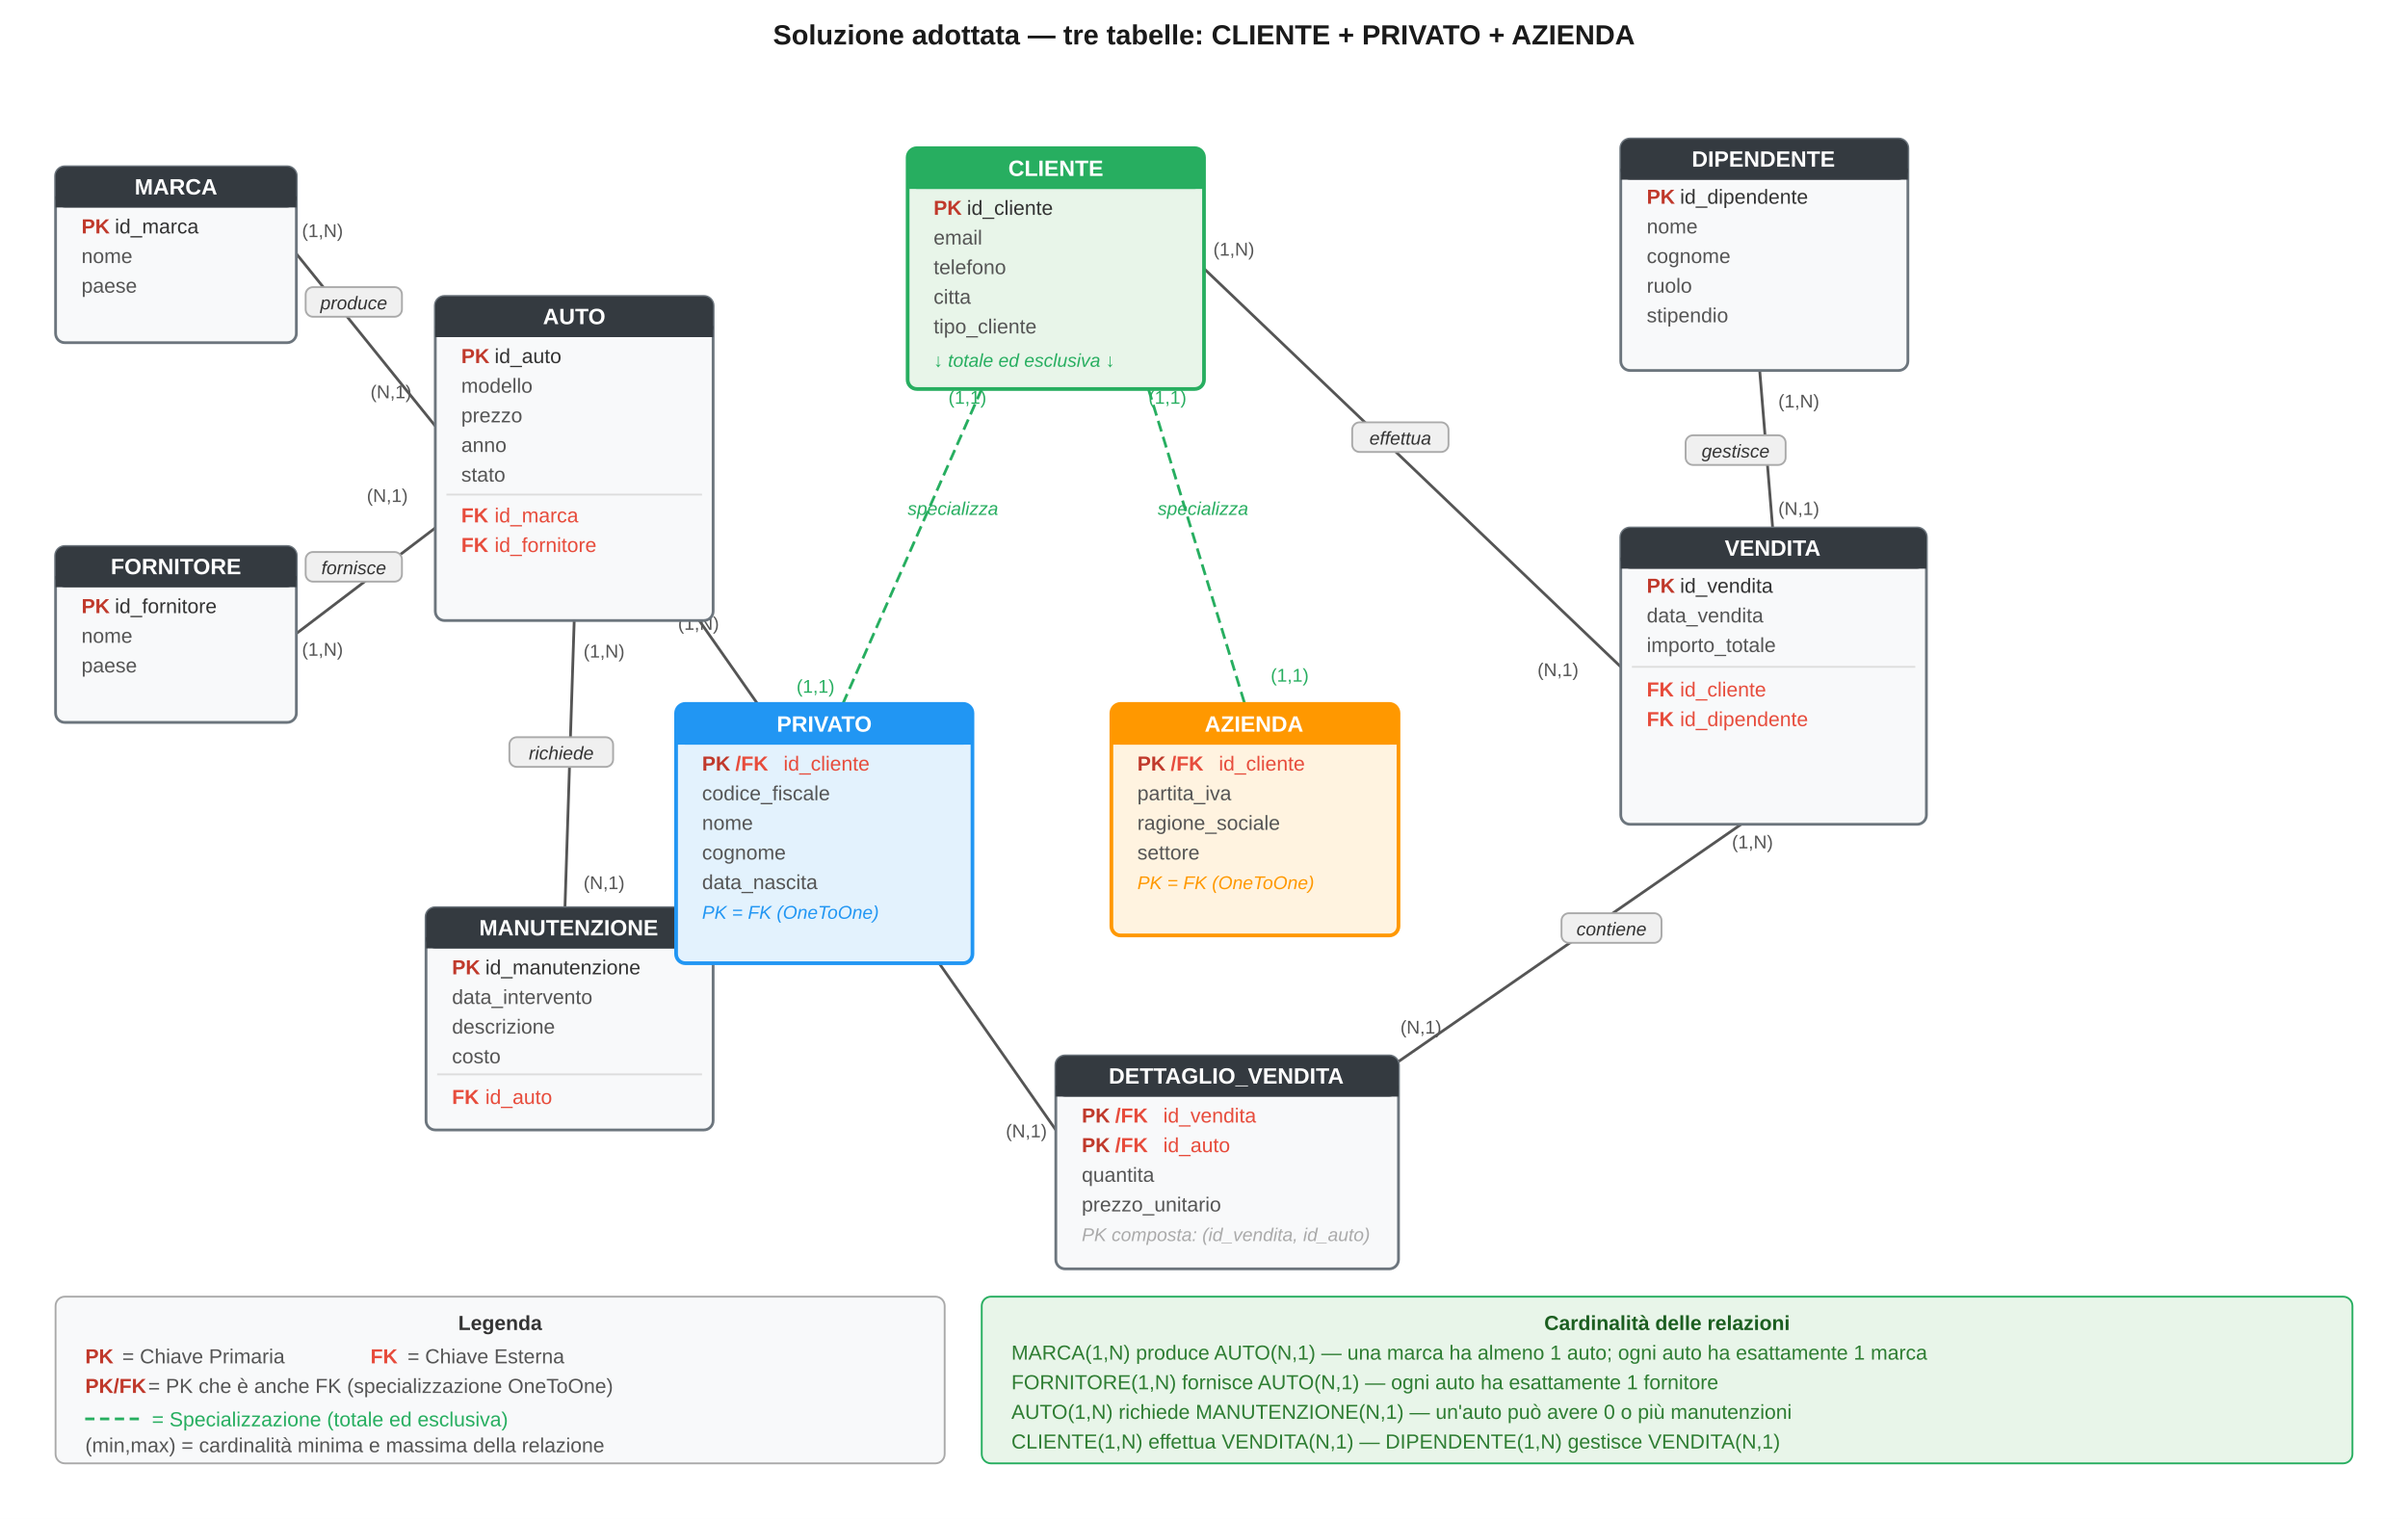
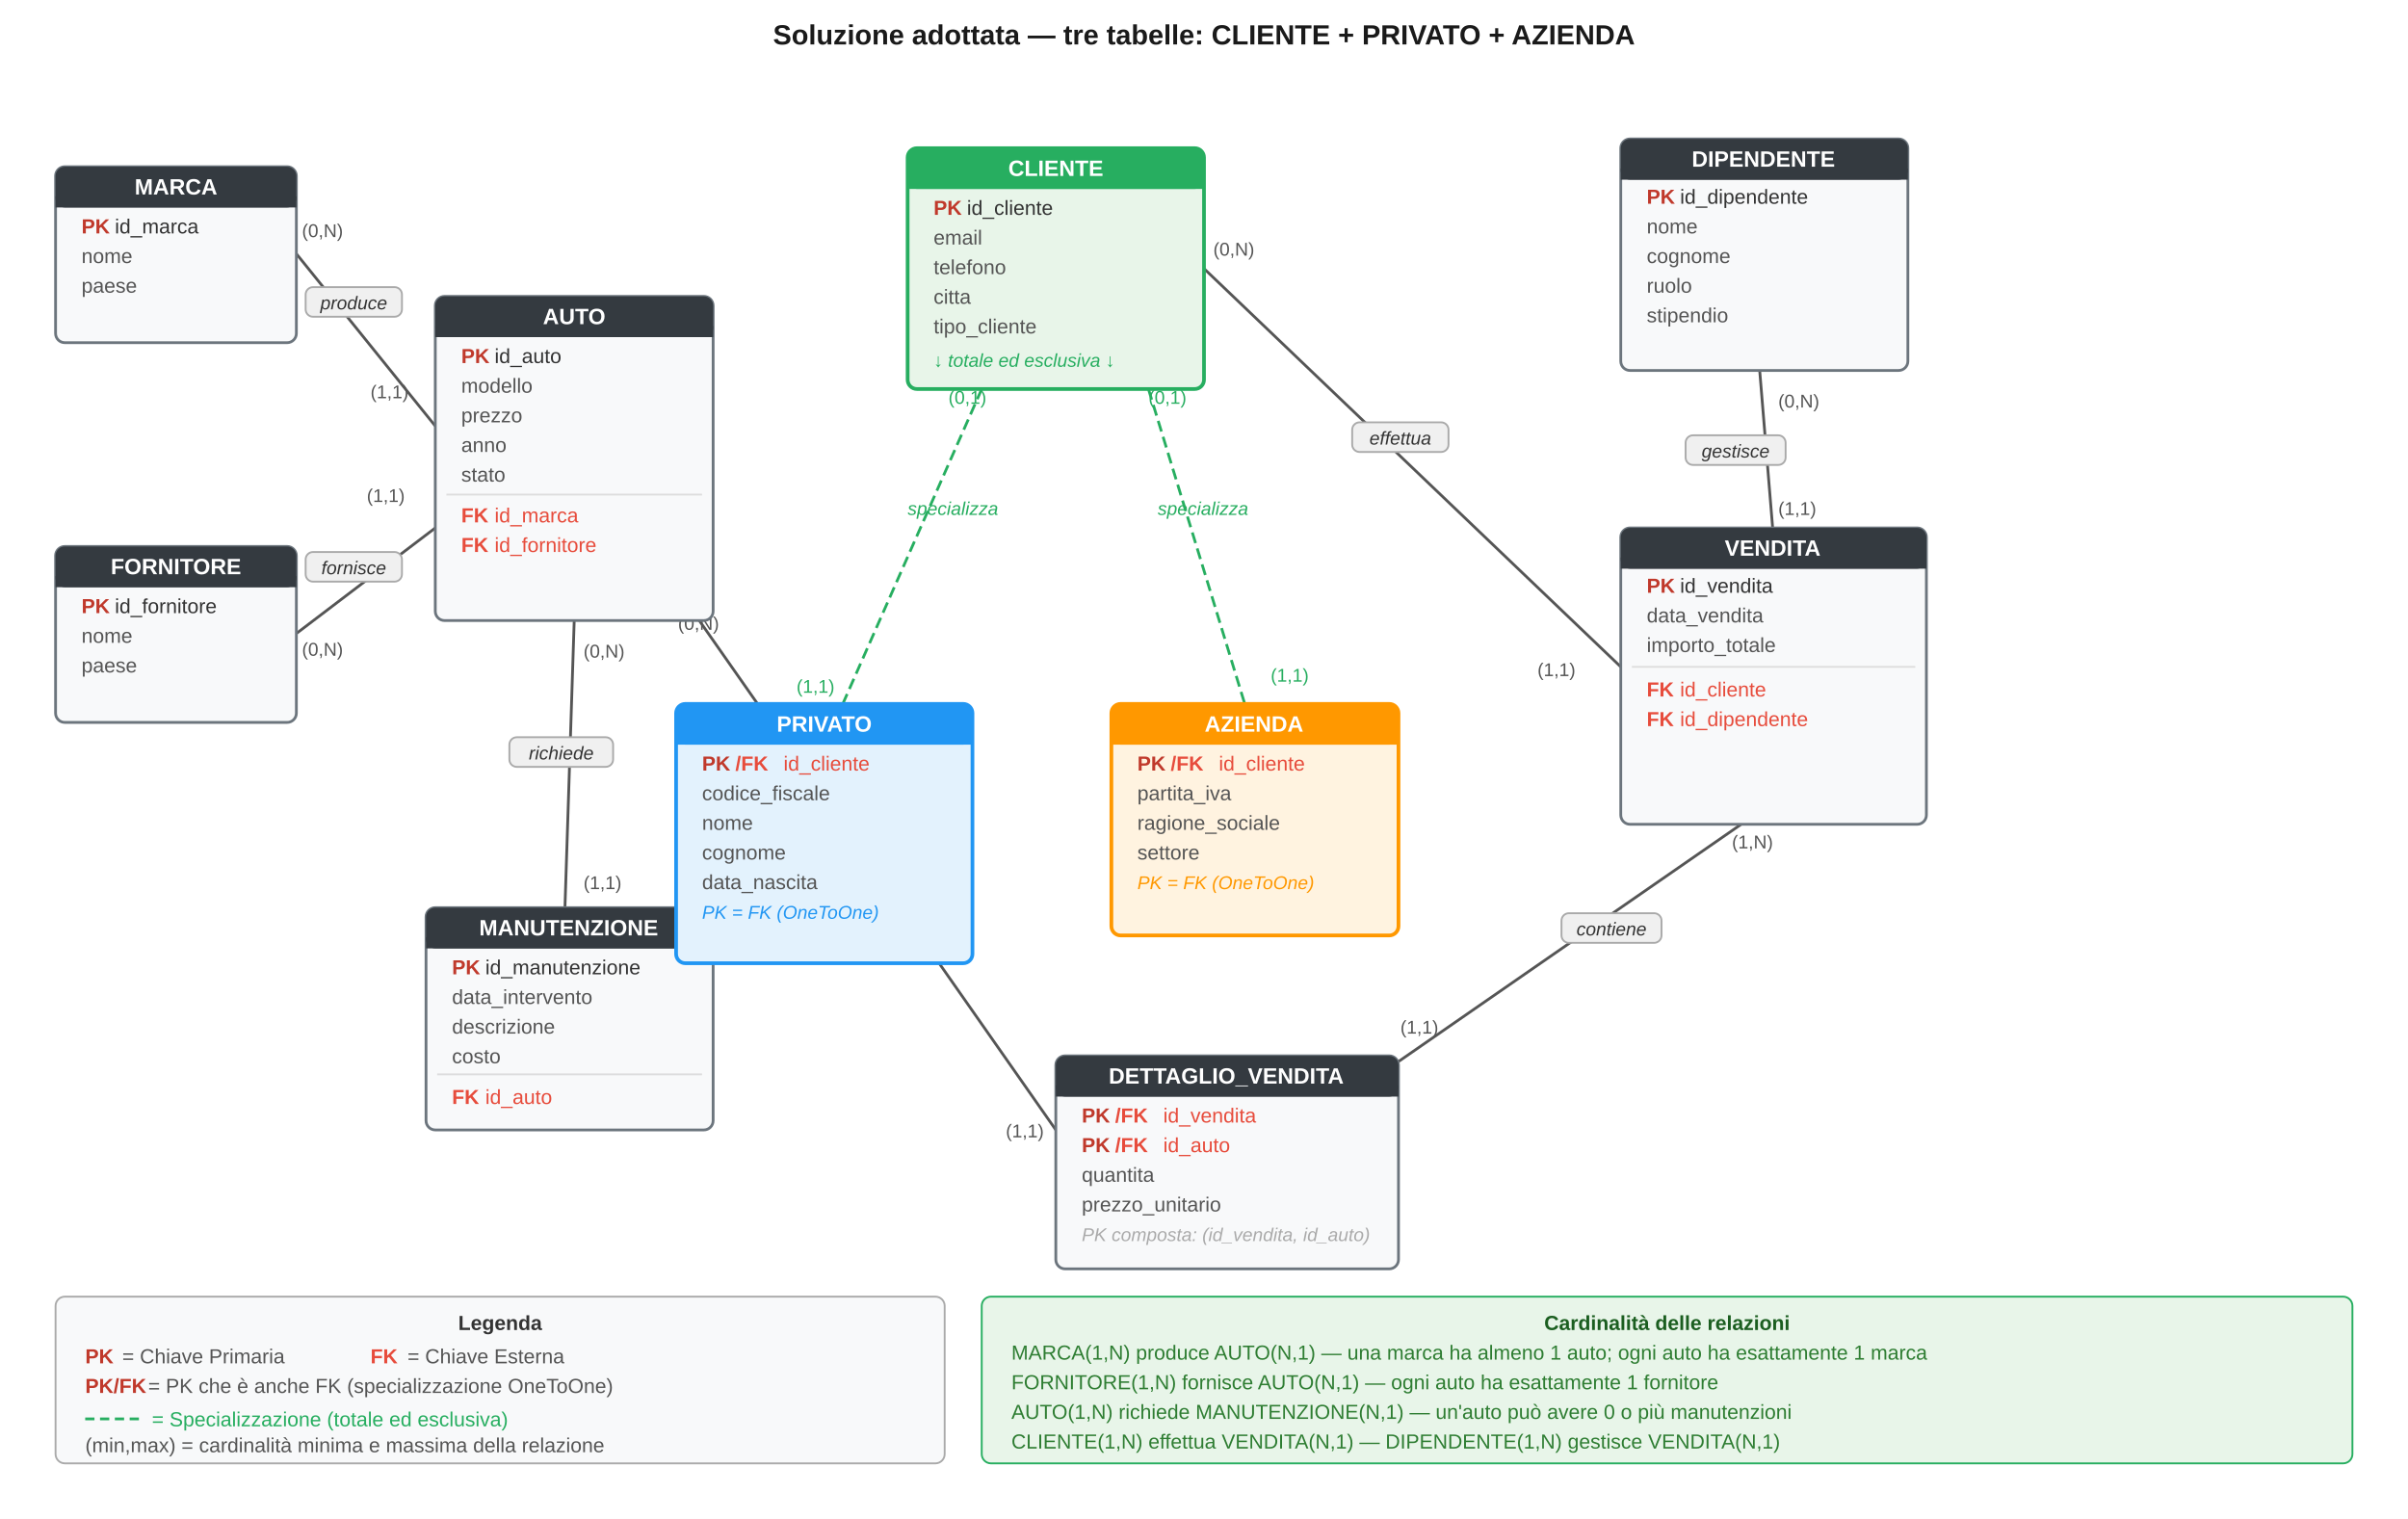
<svg xmlns="http://www.w3.org/2000/svg" viewBox="0 0 1300 820" font-family="Arial, sans-serif" font-size="12">
  <rect width="1300" height="820" fill="white" />
  <text x="650" y="24" text-anchor="middle" font-size="15" font-weight="bold" fill="#1a1a1a">Soluzione adottata — tre tabelle: CLIENTE + PRIVATO + AZIENDA</text>
  <line x1="160" y1="137" x2="235" y2="230" stroke="#555" stroke-width="1.5" />
-   <text x="163" y="128" fill="#555" font-size="10">(1,N)</text>
-   <text x="200" y="215" fill="#555" font-size="10">(N,1)</text>
+   <text x="163" y="128" fill="#555" font-size="10">(0,N)</text>
+   <text x="200" y="215" fill="#555" font-size="10">(1,1)</text>
  <rect x="165" y="155" width="52" height="16" rx="4" fill="#f0f0f0" stroke="#aaa" stroke-width="1" />
  <text x="191" y="167" text-anchor="middle" fill="#333" font-size="10" font-style="italic">produce</text>
  <line x1="160" y1="342" x2="235" y2="285" stroke="#555" stroke-width="1.5" />
-   <text x="163" y="354" fill="#555" font-size="10">(1,N)</text>
-   <text x="198" y="271" fill="#555" font-size="10">(N,1)</text>
+   <text x="163" y="354" fill="#555" font-size="10">(0,N)</text>
+   <text x="198" y="271" fill="#555" font-size="10">(1,1)</text>
  <rect x="165" y="298" width="52" height="16" rx="4" fill="#f0f0f0" stroke="#aaa" stroke-width="1" />
  <text x="191" y="310" text-anchor="middle" fill="#333" font-size="10" font-style="italic">fornisce</text>
  <line x1="310" y1="335" x2="305" y2="490" stroke="#555" stroke-width="1.5" />
-   <text x="315" y="355" fill="#555" font-size="10">(1,N)</text>
-   <text x="315" y="480" fill="#555" font-size="10">(N,1)</text>
+   <text x="315" y="355" fill="#555" font-size="10">(0,N)</text>
+   <text x="315" y="480" fill="#555" font-size="10">(1,1)</text>
  <rect x="275" y="398" width="56" height="16" rx="4" fill="#f0f0f0" stroke="#aaa" stroke-width="1" />
  <text x="303" y="410" text-anchor="middle" fill="#333" font-size="10" font-style="italic">richiede</text>
  <line x1="650" y1="145" x2="875" y2="360" stroke="#555" stroke-width="1.5" />
-   <text x="655" y="138" fill="#555" font-size="10">(1,N)</text>
-   <text x="830" y="365" fill="#555" font-size="10">(N,1)</text>
+   <text x="655" y="138" fill="#555" font-size="10">(0,N)</text>
+   <text x="830" y="365" fill="#555" font-size="10">(1,1)</text>
  <rect x="730" y="228" width="52" height="16" rx="4" fill="#f0f0f0" stroke="#aaa" stroke-width="1" />
  <text x="756" y="240" text-anchor="middle" fill="#333" font-size="10" font-style="italic">effettua</text>
  <line x1="950" y1="200" x2="957" y2="285" stroke="#555" stroke-width="1.5" />
-   <text x="960" y="220" fill="#555" font-size="10">(1,N)</text>
-   <text x="960" y="278" fill="#555" font-size="10">(N,1)</text>
+   <text x="960" y="220" fill="#555" font-size="10">(0,N)</text>
+   <text x="960" y="278" fill="#555" font-size="10">(1,1)</text>
  <rect x="910" y="235" width="54" height="16" rx="4" fill="#f0f0f0" stroke="#aaa" stroke-width="1" />
  <text x="937" y="247" text-anchor="middle" fill="#333" font-size="10" font-style="italic">gestisce</text>
  <line x1="530" y1="210" x2="455" y2="380" stroke="#27ae60" stroke-width="1.5" stroke-dasharray="6,3" />
  <text x="490" y="278" fill="#27ae60" font-size="10" font-style="italic">specializza</text>
-   <text x="512" y="218" fill="#27ae60" font-size="10">(1,1)</text>
+   <text x="512" y="218" fill="#27ae60" font-size="10">(0,1)</text>
  <text x="430" y="374" fill="#27ae60" font-size="10">(1,1)</text>
  <line x1="620" y1="210" x2="672" y2="380" stroke="#27ae60" stroke-width="1.5" stroke-dasharray="6,3" />
  <text x="625" y="278" fill="#27ae60" font-size="10" font-style="italic">specializza</text>
-   <text x="620" y="218" fill="#27ae60" font-size="10">(1,1)</text>
+   <text x="620" y="218" fill="#27ae60" font-size="10">(0,1)</text>
  <text x="686" y="368" fill="#27ae60" font-size="10">(1,1)</text>
  <line x1="940" y1="445" x2="745" y2="580" stroke="#555" stroke-width="1.5" />
  <text x="935" y="458" fill="#555" font-size="10">(1,N)</text>
-   <text x="756" y="558" fill="#555" font-size="10">(N,1)</text>
+   <text x="756" y="558" fill="#555" font-size="10">(1,1)</text>
  <rect x="843" y="493" width="54" height="16" rx="4" fill="#f0f0f0" stroke="#aaa" stroke-width="1" />
  <text x="870" y="505" text-anchor="middle" fill="#333" font-size="10" font-style="italic">contiene</text>
  <line x1="360" y1="310" x2="570" y2="610" stroke="#555" stroke-width="1.5" />
-   <text x="366" y="340" fill="#555" font-size="10">(1,N)</text>
-   <text x="543" y="614" fill="#555" font-size="10">(N,1)</text>
+   <text x="366" y="340" fill="#555" font-size="10">(0,N)</text>
+   <text x="543" y="614" fill="#555" font-size="10">(1,1)</text>
  <rect x="430" y="433" width="60" height="16" rx="4" fill="#f0f0f0" stroke="#aaa" stroke-width="1" />
  <text x="460" y="445" text-anchor="middle" fill="#333" font-size="10" font-style="italic">inclusa in</text>
  <rect x="30" y="90" width="130" height="95" rx="5" fill="#f8f9fa" stroke="#6c757d" stroke-width="1.5" />
  <rect x="30" y="90" width="130" height="22" rx="5" fill="#343a40" />
  <rect x="30" y="106" width="130" height="6" fill="#343a40" />
  <text x="95" y="105" text-anchor="middle" fill="white" font-weight="bold" font-size="12">MARCA</text>
  <text x="44" y="126" fill="#c0392b" font-size="11" font-weight="bold">PK</text>
  <text x="62" y="126" fill="#333" font-size="11">id_marca</text>
  <text x="44" y="142" fill="#555" font-size="11">   nome</text>
  <text x="44" y="158" fill="#555" font-size="11">   paese</text>
  <rect x="30" y="295" width="130" height="95" rx="5" fill="#f8f9fa" stroke="#6c757d" stroke-width="1.5" />
  <rect x="30" y="295" width="130" height="22" rx="5" fill="#343a40" />
  <rect x="30" y="311" width="130" height="6" fill="#343a40" />
  <text x="95" y="310" text-anchor="middle" fill="white" font-weight="bold" font-size="12">FORNITORE</text>
  <text x="44" y="331" fill="#c0392b" font-size="11" font-weight="bold">PK</text>
  <text x="62" y="331" fill="#333" font-size="11">id_fornitore</text>
  <text x="44" y="347" fill="#555" font-size="11">   nome</text>
  <text x="44" y="363" fill="#555" font-size="11">   paese</text>
  <rect x="235" y="160" width="150" height="175" rx="5" fill="#f8f9fa" stroke="#6c757d" stroke-width="1.5" />
  <rect x="235" y="160" width="150" height="22" rx="5" fill="#343a40" />
  <rect x="235" y="176" width="150" height="6" fill="#343a40" />
  <text x="310" y="175" text-anchor="middle" fill="white" font-weight="bold" font-size="12">AUTO</text>
  <text x="249" y="196" fill="#c0392b" font-size="11" font-weight="bold">PK</text>
  <text x="267" y="196" fill="#333" font-size="11">id_auto</text>
  <text x="249" y="212" fill="#555" font-size="11">   modello</text>
  <text x="249" y="228" fill="#555" font-size="11">   prezzo</text>
  <text x="249" y="244" fill="#555" font-size="11">   anno</text>
  <text x="249" y="260" fill="#555" font-size="11">   stato</text>
  <line x1="241" y1="267" x2="379" y2="267" stroke="#ddd" stroke-width="1" />
  <text x="249" y="282" fill="#e74c3c" font-size="11" font-weight="bold">FK</text>
  <text x="267" y="282" fill="#e74c3c" font-size="11">id_marca</text>
  <text x="249" y="298" fill="#e74c3c" font-size="11" font-weight="bold">FK</text>
  <text x="267" y="298" fill="#e74c3c" font-size="11">id_fornitore</text>
  <rect x="230" y="490" width="155" height="120" rx="5" fill="#f8f9fa" stroke="#6c757d" stroke-width="1.5" />
  <rect x="230" y="490" width="155" height="22" rx="5" fill="#343a40" />
  <rect x="230" y="506" width="155" height="6" fill="#343a40" />
  <text x="307" y="505" text-anchor="middle" fill="white" font-weight="bold" font-size="12">MANUTENZIONE</text>
  <text x="244" y="526" fill="#c0392b" font-size="11" font-weight="bold">PK</text>
  <text x="262" y="526" fill="#333" font-size="11">id_manutenzione</text>
  <text x="244" y="542" fill="#555" font-size="11">   data_intervento</text>
  <text x="244" y="558" fill="#555" font-size="11">   descrizione</text>
  <text x="244" y="574" fill="#555" font-size="11">   costo</text>
  <line x1="236" y1="580" x2="379" y2="580" stroke="#ddd" stroke-width="1" />
  <text x="244" y="596" fill="#e74c3c" font-size="11" font-weight="bold">FK</text>
  <text x="262" y="596" fill="#e74c3c" font-size="11">id_auto</text>
  <rect x="490" y="80" width="160" height="130" rx="5" fill="#e8f5e9" stroke="#27ae60" stroke-width="2" />
  <rect x="490" y="80" width="160" height="22" rx="5" fill="#27ae60" />
  <rect x="490" y="96" width="160" height="6" fill="#27ae60" />
  <text x="570" y="95" text-anchor="middle" fill="white" font-weight="bold" font-size="12">CLIENTE</text>
  <text x="504" y="116" fill="#c0392b" font-size="11" font-weight="bold">PK</text>
  <text x="522" y="116" fill="#333" font-size="11">id_cliente</text>
  <text x="504" y="132" fill="#555" font-size="11">   email</text>
  <text x="504" y="148" fill="#555" font-size="11">   telefono</text>
  <text x="504" y="164" fill="#555" font-size="11">   citta</text>
  <text x="504" y="180" fill="#555" font-size="11">   tipo_cliente</text>
  <text x="504" y="198" fill="#27ae60" font-size="10" font-style="italic">↓ totale ed esclusiva ↓</text>
  <rect x="365" y="380" width="160" height="140" rx="5" fill="#e3f2fd" stroke="#2196f3" stroke-width="2" />
  <rect x="365" y="380" width="160" height="22" rx="5" fill="#2196f3" />
  <rect x="365" y="396" width="160" height="6" fill="#2196f3" />
  <text x="445" y="395" text-anchor="middle" fill="white" font-weight="bold" font-size="12">PRIVATO</text>
  <text x="379" y="416" fill="#c0392b" font-size="11" font-weight="bold">PK</text>
  <text x="397" y="416" fill="#e74c3c" font-size="11" font-weight="bold">/FK</text>
  <text x="423" y="416" fill="#e74c3c" font-size="11">id_cliente</text>
  <text x="379" y="432" fill="#555" font-size="11">   codice_fiscale</text>
  <text x="379" y="448" fill="#555" font-size="11">   nome</text>
  <text x="379" y="464" fill="#555" font-size="11">   cognome</text>
  <text x="379" y="480" fill="#555" font-size="11">   data_nascita</text>
  <text x="379" y="496" fill="#2196f3" font-size="10" font-style="italic">PK = FK (OneToOne)</text>
  <rect x="600" y="380" width="155" height="125" rx="5" fill="#fff3e0" stroke="#ff9800" stroke-width="2" />
  <rect x="600" y="380" width="155" height="22" rx="5" fill="#ff9800" />
  <rect x="600" y="396" width="155" height="6" fill="#ff9800" />
  <text x="677" y="395" text-anchor="middle" fill="white" font-weight="bold" font-size="12">AZIENDA</text>
  <text x="614" y="416" fill="#c0392b" font-size="11" font-weight="bold">PK</text>
  <text x="632" y="416" fill="#e74c3c" font-size="11" font-weight="bold">/FK</text>
  <text x="658" y="416" fill="#e74c3c" font-size="11">id_cliente</text>
  <text x="614" y="432" fill="#555" font-size="11">   partita_iva</text>
  <text x="614" y="448" fill="#555" font-size="11">   ragione_sociale</text>
  <text x="614" y="464" fill="#555" font-size="11">   settore</text>
  <text x="614" y="480" fill="#ff9800" font-size="10" font-style="italic">PK = FK (OneToOne)</text>
  <rect x="875" y="75" width="155" height="125" rx="5" fill="#f8f9fa" stroke="#6c757d" stroke-width="1.5" />
  <rect x="875" y="75" width="155" height="22" rx="5" fill="#343a40" />
  <rect x="875" y="91" width="155" height="6" fill="#343a40" />
  <text x="952" y="90" text-anchor="middle" fill="white" font-weight="bold" font-size="12">DIPENDENTE</text>
  <text x="889" y="110" fill="#c0392b" font-size="11" font-weight="bold">PK</text>
  <text x="907" y="110" fill="#333" font-size="11">id_dipendente</text>
  <text x="889" y="126" fill="#555" font-size="11">   nome</text>
  <text x="889" y="142" fill="#555" font-size="11">   cognome</text>
  <text x="889" y="158" fill="#555" font-size="11">   ruolo</text>
  <text x="889" y="174" fill="#555" font-size="11">   stipendio</text>
  <rect x="875" y="285" width="165" height="160" rx="5" fill="#f8f9fa" stroke="#6c757d" stroke-width="1.5" />
  <rect x="875" y="285" width="165" height="22" rx="5" fill="#343a40" />
  <rect x="875" y="301" width="165" height="6" fill="#343a40" />
  <text x="957" y="300" text-anchor="middle" fill="white" font-weight="bold" font-size="12">VENDITA</text>
  <text x="889" y="320" fill="#c0392b" font-size="11" font-weight="bold">PK</text>
  <text x="907" y="320" fill="#333" font-size="11">id_vendita</text>
  <text x="889" y="336" fill="#555" font-size="11">   data_vendita</text>
  <text x="889" y="352" fill="#555" font-size="11">   importo_totale</text>
  <line x1="881" y1="360" x2="1034" y2="360" stroke="#ddd" stroke-width="1" />
  <text x="889" y="376" fill="#e74c3c" font-size="11" font-weight="bold">FK</text>
  <text x="907" y="376" fill="#e74c3c" font-size="11">id_cliente</text>
  <text x="889" y="392" fill="#e74c3c" font-size="11" font-weight="bold">FK</text>
  <text x="907" y="392" fill="#e74c3c" font-size="11">id_dipendente</text>
  <rect x="570" y="570" width="185" height="115" rx="5" fill="#f8f9fa" stroke="#6c757d" stroke-width="1.5" />
  <rect x="570" y="570" width="185" height="22" rx="5" fill="#343a40" />
  <rect x="570" y="586" width="185" height="6" fill="#343a40" />
  <text x="662" y="585" text-anchor="middle" fill="white" font-weight="bold" font-size="12">DETTAGLIO_VENDITA</text>
  <text x="584" y="606" fill="#c0392b" font-size="11" font-weight="bold">PK</text>
  <text x="602" y="606" fill="#e74c3c" font-size="11" font-weight="bold">/FK</text>
  <text x="628" y="606" fill="#e74c3c" font-size="11">id_vendita</text>
  <text x="584" y="622" fill="#c0392b" font-size="11" font-weight="bold">PK</text>
  <text x="602" y="622" fill="#e74c3c" font-size="11" font-weight="bold">/FK</text>
  <text x="628" y="622" fill="#e74c3c" font-size="11">id_auto</text>
  <text x="584" y="638" fill="#555" font-size="11">   quantita</text>
  <text x="584" y="654" fill="#555" font-size="11">   prezzo_unitario</text>
  <text x="584" y="670" fill="#aaa" font-size="10" font-style="italic">PK composta: (id_vendita, id_auto)</text>
  <rect x="30" y="700" width="480" height="90" rx="5" fill="#f8f9fa" stroke="#aaa" stroke-width="1" />
  <text x="270" y="718" text-anchor="middle" fill="#333" font-size="11" font-weight="bold">Legenda</text>
  <text x="46" y="736" fill="#c0392b" font-size="11" font-weight="bold">PK</text>
  <text x="66" y="736" fill="#555" font-size="11">= Chiave Primaria</text>
  <text x="200" y="736" fill="#e74c3c" font-size="11" font-weight="bold">FK</text>
  <text x="220" y="736" fill="#555" font-size="11">= Chiave Esterna</text>
  <text x="46" y="752" fill="#c0392b" font-size="11" font-weight="bold">PK/FK</text>
  <text x="80" y="752" fill="#555" font-size="11">= PK che è anche FK (specializzazione OneToOne)</text>
  <line x1="46" y1="766" x2="76" y2="766" stroke="#27ae60" stroke-width="1.5" stroke-dasharray="5,3" />
  <text x="82" y="770" fill="#27ae60" font-size="11">= Specializzazione (totale ed esclusiva)</text>
  <text x="46" y="784" fill="#555" font-size="11">(min,max) = cardinalità minima e massima della relazione</text>
  <rect x="530" y="700" width="740" height="90" rx="5" fill="#e8f5e9" stroke="#27ae60" stroke-width="1" />
  <text x="900" y="718" text-anchor="middle" fill="#1b5e20" font-size="11" font-weight="bold">Cardinalità delle relazioni</text>
  <text x="546" y="734" fill="#2e7d32" font-size="11">MARCA(1,N) produce AUTO(N,1) — una marca ha almeno 1 auto; ogni auto ha esattamente 1 marca</text>
  <text x="546" y="750" fill="#2e7d32" font-size="11">FORNITORE(1,N) fornisce AUTO(N,1) — ogni auto ha esattamente 1 fornitore</text>
  <text x="546" y="766" fill="#2e7d32" font-size="11">AUTO(1,N) richiede MANUTENZIONE(N,1) — un'auto può avere 0 o più manutenzioni</text>
  <text x="546" y="782" fill="#2e7d32" font-size="11">CLIENTE(1,N) effettua VENDITA(N,1) — DIPENDENTE(1,N) gestisce VENDITA(N,1)</text>
</svg>
